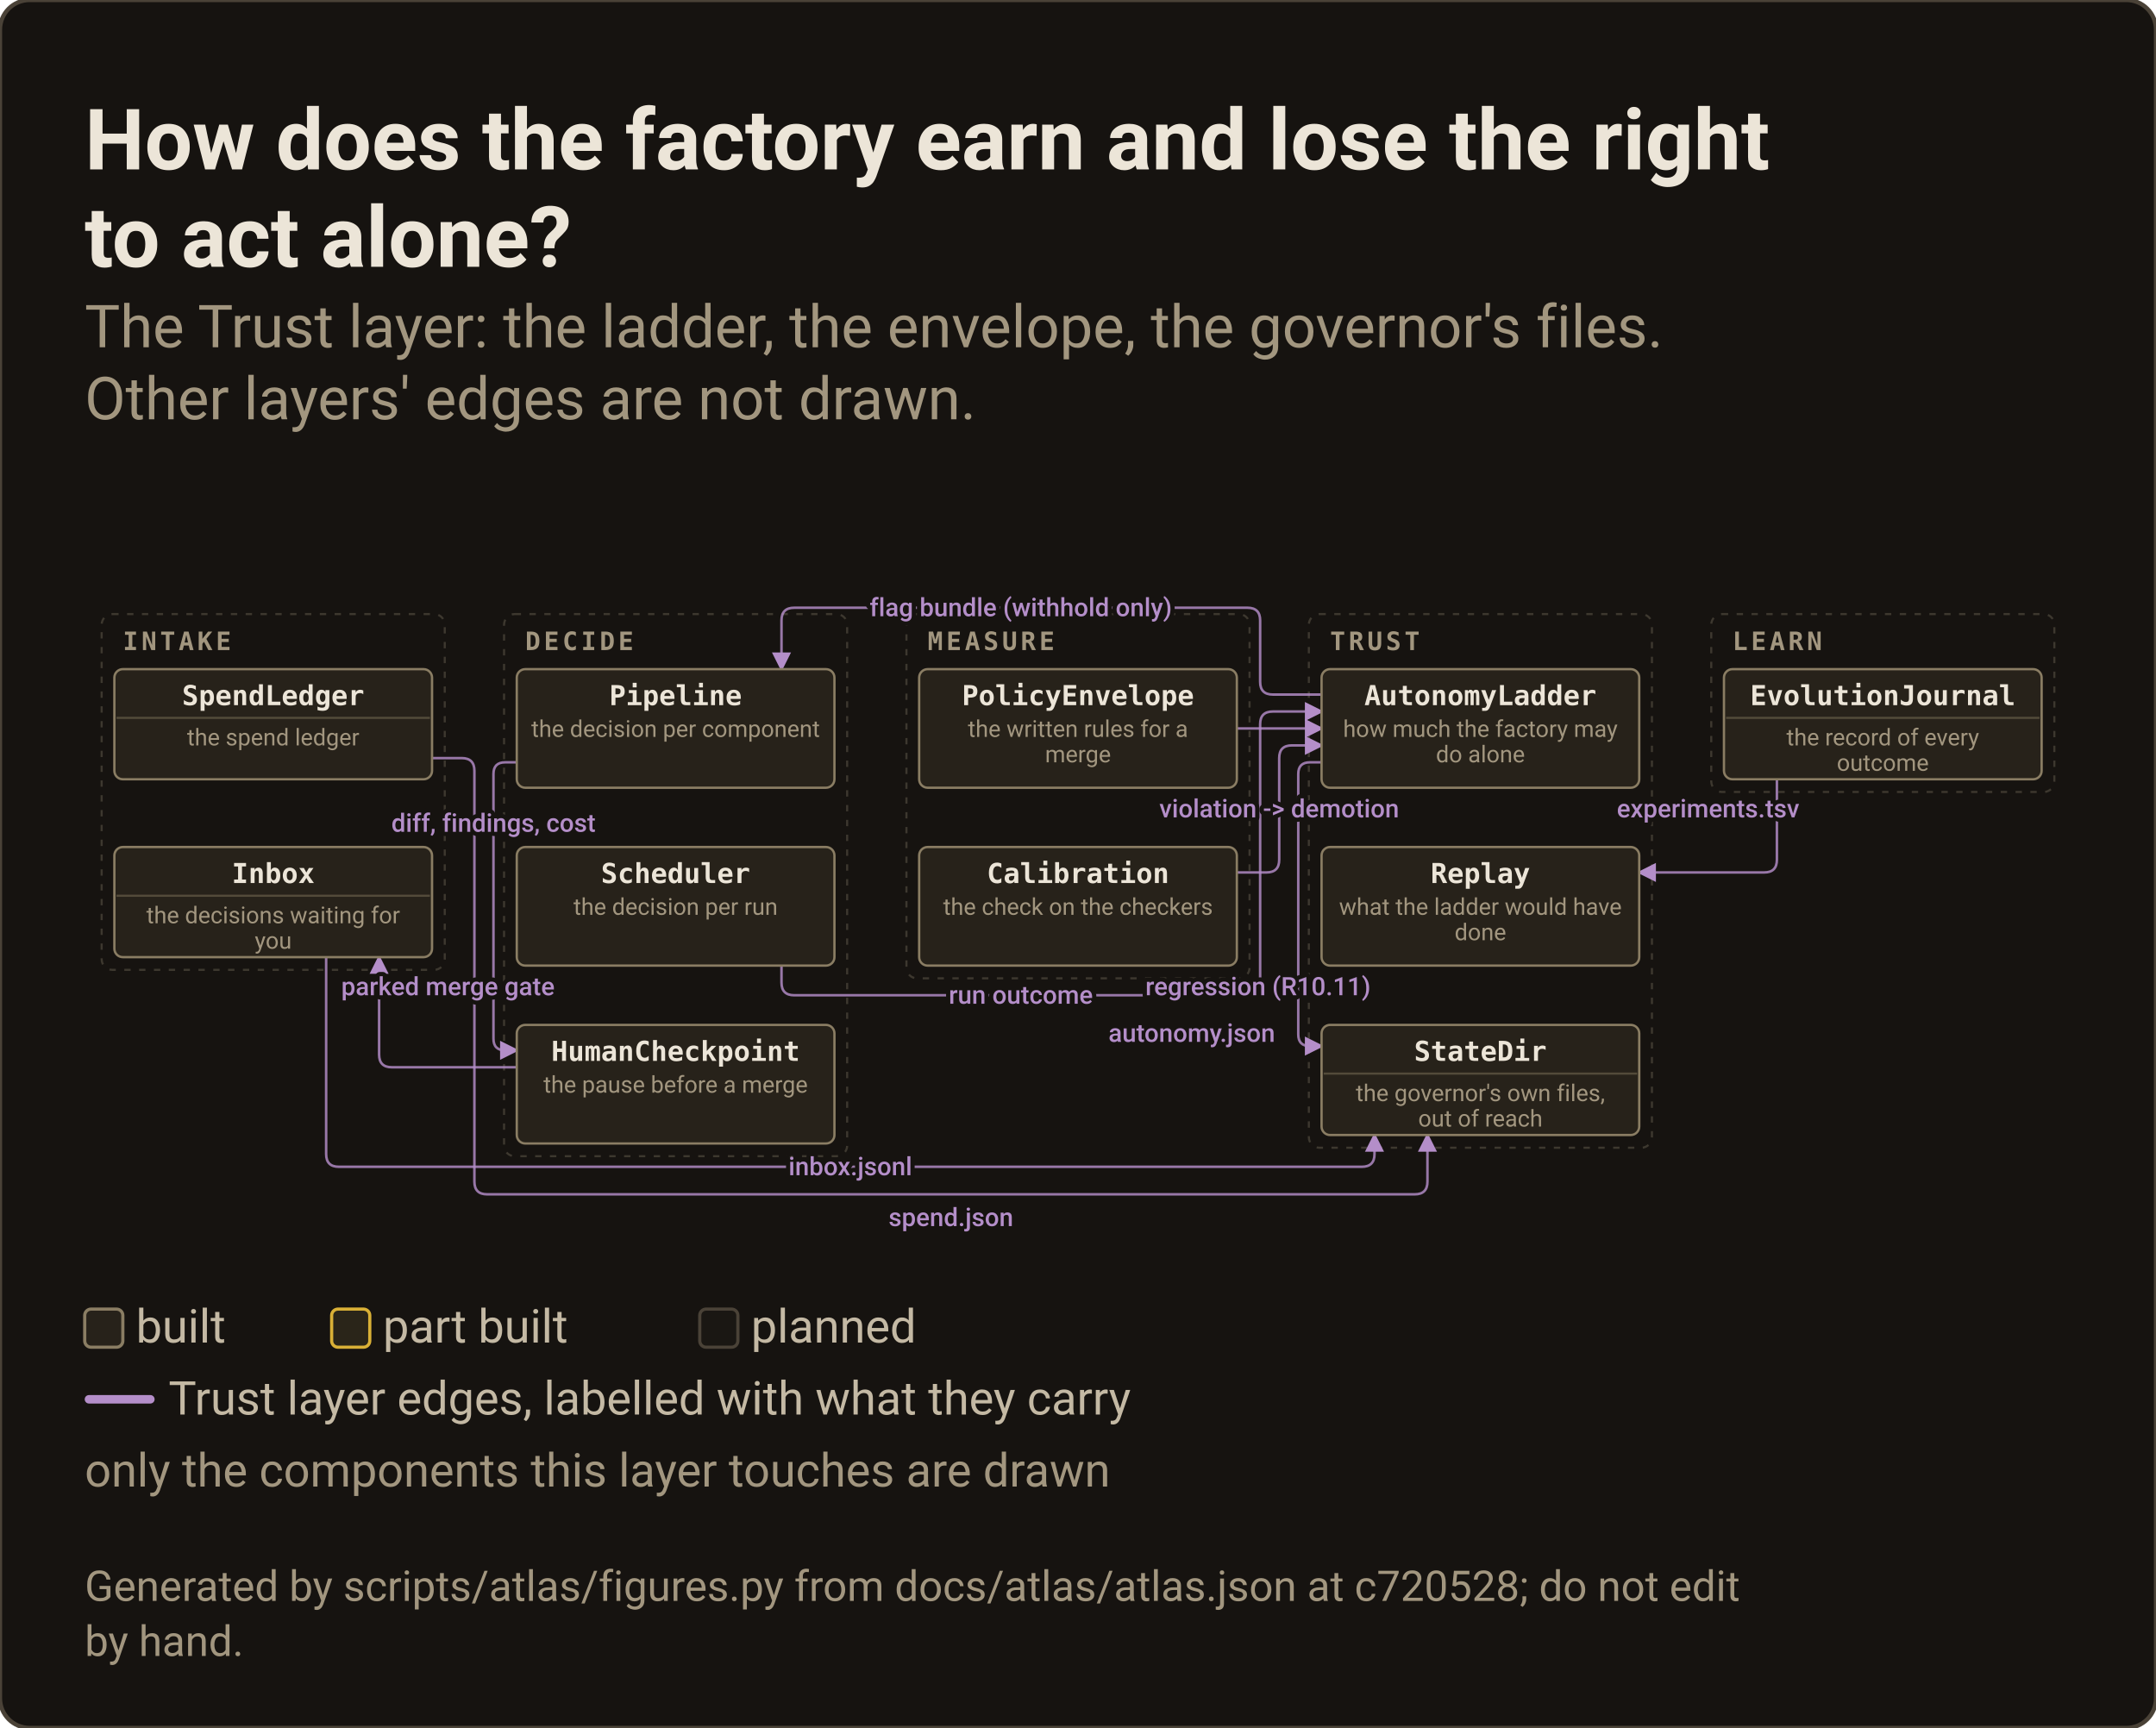
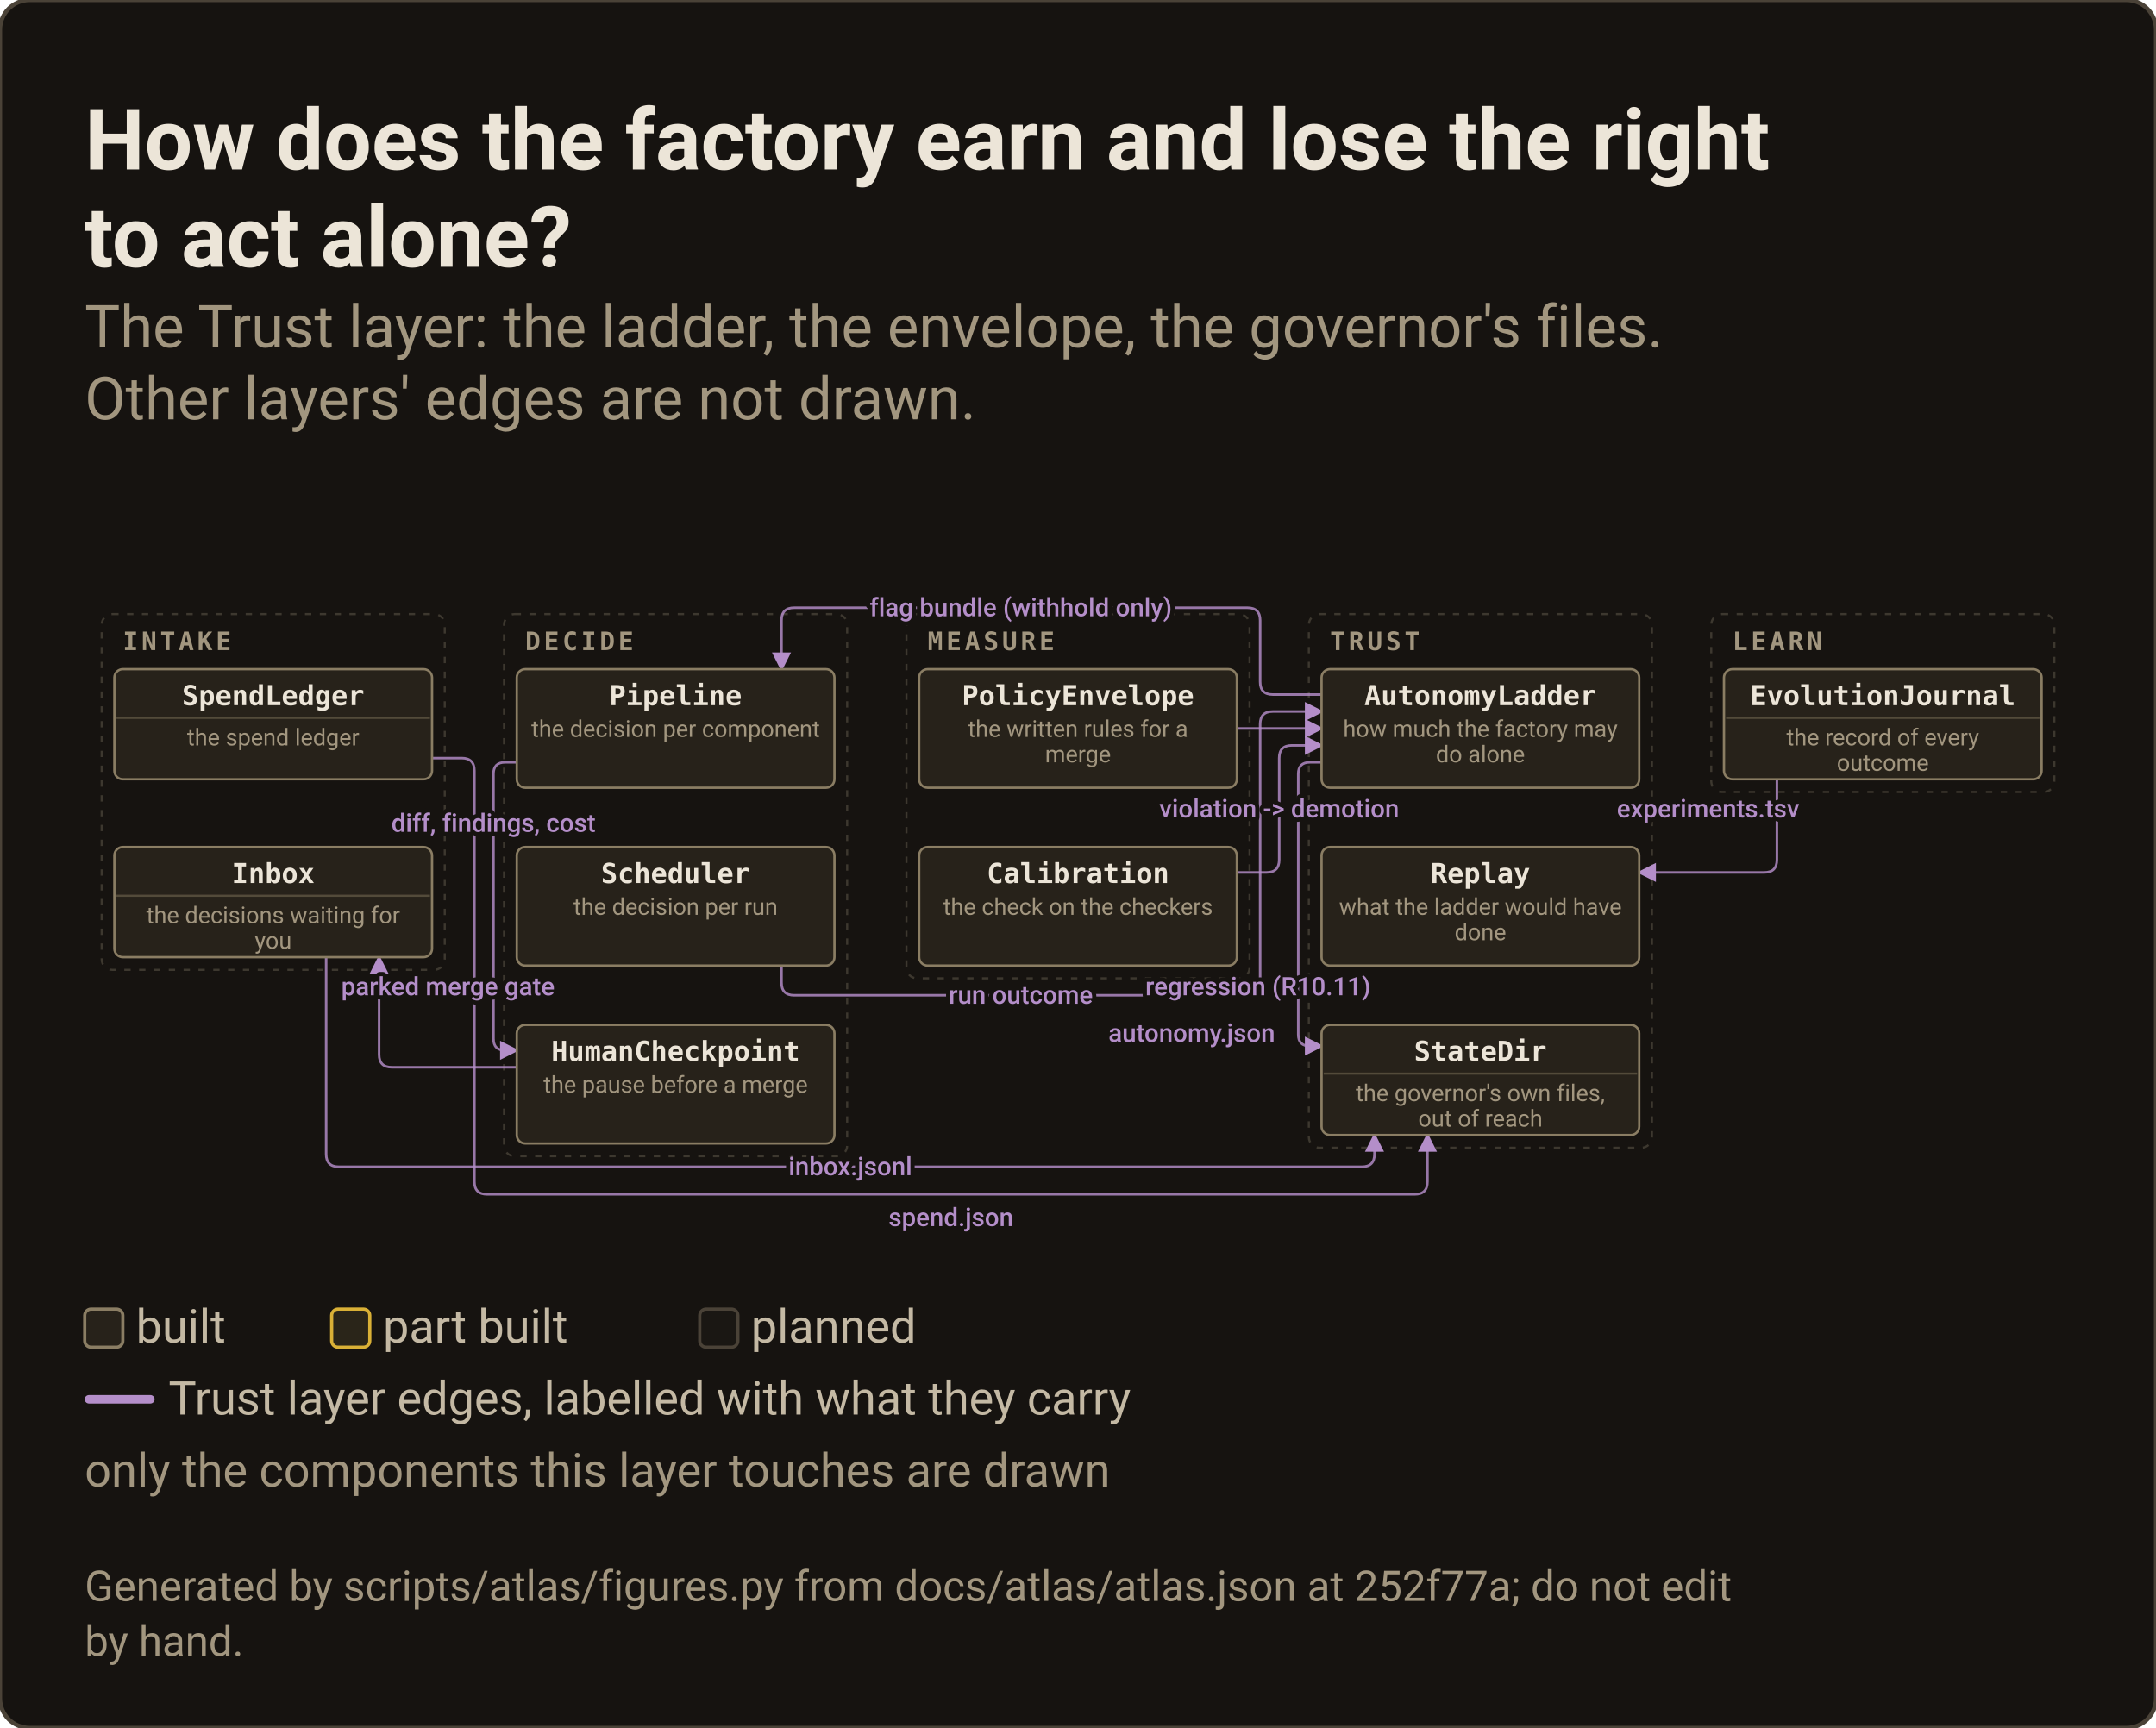
<svg xmlns="http://www.w3.org/2000/svg" width="1018" height="816" viewBox="0 0 1018 816" role="img" aria-label="Trust layer of the kstrl system map">
  <rect x="0" y="0" width="1018" height="816" rx="14" fill="#161310" stroke="#4A4237" stroke-width="2" />
  <text x="40.0" y="80.0" class="c0">How does the factory earn and lose the right</text>
  <text x="40.0" y="126.0" class="c0">to act alone?</text>
  <text x="40.0" y="164.0" class="c1">The Trust layer: the ladder, the envelope, the governor's files.</text>
  <text x="40.0" y="198.0" class="c1">Other layers' edges are not drawn.</text>
  <svg id="map" x="40.0" y="216.0" width="938" height="380" viewBox="0 0 938 380" overflow="visible">
    <defs>
      <marker id="map-m-work" viewBox="0 0 8 8" refX="7" refY="4" markerUnits="userSpaceOnUse" markerWidth="9" markerHeight="9" orient="auto-start-reverse">
        <path d="M0,0 L8,4 L0,8 z" fill="#D9CDB2" />
      </marker>
      <marker id="map-m-measure" viewBox="0 0 8 8" refX="7" refY="4" markerUnits="userSpaceOnUse" markerWidth="9" markerHeight="9" orient="auto-start-reverse">
        <path d="M0,0 L8,4 L0,8 z" fill="#82A7BA" />
      </marker>
      <marker id="map-m-feedback" viewBox="0 0 8 8" refX="7" refY="4" markerUnits="userSpaceOnUse" markerWidth="9" markerHeight="9" orient="auto-start-reverse">
        <path d="M0,0 L8,4 L0,8 z" fill="#E39A86" />
      </marker>
      <marker id="map-m-operator" viewBox="0 0 8 8" refX="7" refY="4" markerUnits="userSpaceOnUse" markerWidth="9" markerHeight="9" orient="auto-start-reverse">
        <path d="M0,0 L8,4 L0,8 z" fill="#DD9BBD" />
      </marker>
      <marker id="map-m-trust" viewBox="0 0 8 8" refX="7" refY="4" markerUnits="userSpaceOnUse" markerWidth="9" markerHeight="9" orient="auto-start-reverse">
        <path d="M0,0 L8,4 L0,8 z" fill="#B48EC9" />
      </marker>
      <marker id="map-m-learn" viewBox="0 0 8 8" refX="7" refY="4" markerUnits="userSpaceOnUse" markerWidth="9" markerHeight="9" orient="auto-start-reverse">
        <path d="M0,0 L8,4 L0,8 z" fill="#86C9A9" />
      </marker>
      <marker id="map-m-record" viewBox="0 0 8 8" refX="7" refY="4" markerUnits="userSpaceOnUse" markerWidth="9" markerHeight="9" orient="auto-start-reverse">
        <path d="M0,0 L8,4 L0,8 z" fill="#B7C27C" />
      </marker>
      <marker id="map-m-change" viewBox="0 0 8 8" refX="7" refY="4" markerUnits="userSpaceOnUse" markerWidth="9" markerHeight="9" orient="auto-start-reverse">
        <path d="M0,0 L8,4 L0,8 z" fill="#E26D5A" />
      </marker>
      <marker id="map-m-reach" viewBox="0 0 8 8" refX="7" refY="4" markerUnits="userSpaceOnUse" markerWidth="9" markerHeight="9" orient="auto-start-reverse">
        <path d="M0,0 L8,4 L0,8 z" fill="#E5A84F" />
      </marker>
    </defs>
    <style>#map .node.quiet{opacity:.42}#map .node.planned{opacity:.5}#map .node.planned.quiet{opacity:.3}#map .node.meas .node__box{stroke:#82A7BA;stroke-width:2.2}#map .node.acts .node__box{stroke:#E5A84F;stroke-width:2.4}#map .node__ring{display:none;fill:none;stroke:#82A7BA;stroke-width:1.6}#map .node.meas .node__ring{display:inline}#map .flow.planned{opacity:.35}#map .flowlbl.planned{opacity:.5}#map .flow.off,#map .flowlbl.off{display:none}#map .flow.hot{opacity:1;stroke-opacity:1;stroke-width:2.6}#map .flowlbl.hot{opacity:1}</style>
    <rect x="8.0" y="74.0" width="162.0" height="168.0" rx="5" fill="none" stroke="#A2967F" stroke-opacity=".28" stroke-width="1" stroke-dasharray="3 4" />
    <text x="18.0" y="91.0" class="t1">INTAKE</text>
    <rect x="198.0" y="74.0" width="162.0" height="256.0" rx="5" fill="none" stroke="#A2967F" stroke-opacity=".28" stroke-width="1" stroke-dasharray="3 4" />
    <text x="208.0" y="91.0" class="t1">DECIDE</text>
    <rect x="388.0" y="74.0" width="162.0" height="172.0" rx="5" fill="none" stroke="#A2967F" stroke-opacity=".28" stroke-width="1" stroke-dasharray="3 4" />
    <text x="398.0" y="91.0" class="t1">MEASURE</text>
    <rect x="578.0" y="74.0" width="162.0" height="252.0" rx="5" fill="none" stroke="#A2967F" stroke-opacity=".28" stroke-width="1" stroke-dasharray="3 4" />
    <text x="588.0" y="91.0" class="t1">TRUST</text>
    <rect x="768.0" y="74.0" width="162.0" height="84.0" rx="5" fill="none" stroke="#A2967F" stroke-opacity=".28" stroke-width="1" stroke-dasharray="3 4" />
    <text x="778.0" y="91.0" class="t1">LEARN</text>
    <g data-layer="flow">
      <path id="map-f44" class="flow trust" data-edge="44" data-from="Pipeline" data-to="HumanCheckpoint" data-art="diff, findings, cost" data-kind="trust" data-layer="trust" d="M 204.0 144.0 L 198.5 144.0 Q 193.0 144.0 193.0 149.5 L 193.0 274.5 Q 193.0 280.0 198.5 280.0 L 204.0 280.0" fill="none" stroke="#B48EC9" stroke-opacity="0.82" stroke-width="1.2" stroke-linecap="round" marker-end="url(#map-m-trust)" />
      <path id="map-f46" class="flow trust" data-edge="46" data-from="HumanCheckpoint" data-to="Inbox" data-art="parked merge gate" data-kind="trust" data-layer="trust" d="M 204.0 288.0 L 145.0 288.0 Q 139.0 288.0 139.0 282.0 L 139.0 236.0" fill="none" stroke="#B48EC9" stroke-opacity="0.82" stroke-width="1.2" stroke-linecap="round" marker-end="url(#map-m-trust)" />
      <path id="map-f48" class="flow trust" data-edge="48" data-from="Scheduler" data-to="AutonomyLadder" data-art="run outcome" data-kind="trust" data-layer="trust" d="M 329.0 240.0 L 329.0 248.0 Q 329.0 254.0 335.0 254.0 L 549.0 254.0 Q 555.0 254.0 555.0 248.0 L 555.0 126.0 Q 555.0 120.0 561.0 120.0 L 584.0 120.0" fill="none" stroke="#B48EC9" stroke-opacity="0.82" stroke-width="1.2" stroke-linecap="round" marker-end="url(#map-m-trust)" />
      <path id="map-f49" class="flow trust" data-edge="49" data-from="AutonomyLadder" data-to="Pipeline" data-art="flag bundle (withhold only)" data-kind="trust" data-layer="trust" d="M 584.0 112.0 L 561.0 112.0 Q 555.0 112.0 555.0 106.0 L 555.0 77.0 Q 555.0 71.0 549.0 71.0 L 335.0 71.0 Q 329.0 71.0 329.0 77.0 L 329.0 100.0" fill="none" stroke="#B48EC9" stroke-opacity="0.82" stroke-width="1.2" stroke-linecap="round" marker-end="url(#map-m-trust)" />
      <path id="map-f50" class="flow trust" data-edge="50" data-from="PolicyEnvelope" data-to="AutonomyLadder" data-art="violation -&gt; demotion" data-kind="trust" data-layer="trust" d="M 544.0 128.0 L 584.0 128.0" fill="none" stroke="#B48EC9" stroke-opacity="0.82" stroke-width="1.2" stroke-linecap="round" marker-end="url(#map-m-trust)" />
      <path id="map-f51" class="flow trust" data-edge="51" data-from="Calibration" data-to="AutonomyLadder" data-art="regression (R10.11)" data-kind="trust" data-layer="trust" d="M 544.0 196.0 L 558.0 196.0 Q 564.0 196.0 564.0 190.0 L 564.0 142.0 Q 564.0 136.0 570.0 136.0 L 584.0 136.0" fill="none" stroke="#B48EC9" stroke-opacity="0.82" stroke-width="1.2" stroke-linecap="round" marker-end="url(#map-m-trust)" />
      <path id="map-f52" class="flow trust" data-edge="52" data-from="AutonomyLadder" data-to="StateDir" data-art="autonomy.json" data-kind="trust" data-layer="trust" d="M 584.0 144.0 L 578.5 144.0 Q 573.0 144.0 573.0 149.5 L 573.0 272.5 Q 573.0 278.0 578.5 278.0 L 584.0 278.0" fill="none" stroke="#B48EC9" stroke-opacity="0.82" stroke-width="1.2" stroke-linecap="round" marker-end="url(#map-m-trust)" />
      <path id="map-f53" class="flow trust" data-edge="53" data-from="SpendLedger" data-to="StateDir" data-art="spend.json" data-kind="trust" data-layer="trust" d="M 164.0 142.0 L 178.0 142.0 Q 184.0 142.0 184.0 148.0 L 184.0 342.0 Q 184.0 348.0 190.0 348.0 L 628.0 348.0 Q 634.0 348.0 634.0 342.0 L 634.0 320.0" fill="none" stroke="#B48EC9" stroke-opacity="0.82" stroke-width="1.2" stroke-linecap="round" marker-end="url(#map-m-trust)" />
      <path id="map-f54" class="flow trust" data-edge="54" data-from="Inbox" data-to="StateDir" data-art="inbox.jsonl" data-kind="trust" data-layer="trust" d="M 114.0 236.0 L 114.0 329.0 Q 114.0 335.0 120.0 335.0 L 603.0 335.0 Q 609.0 335.0 609.0 329.0 L 609.0 320.0" fill="none" stroke="#B48EC9" stroke-opacity="0.82" stroke-width="1.2" stroke-linecap="round" marker-end="url(#map-m-trust)" />
      <path id="map-f57" class="flow trust" data-edge="57" data-from="EvolutionJournal" data-to="Replay" data-art="experiments.tsv" data-kind="trust" data-layer="trust" d="M 799.0 152.0 L 799.0 190.0 Q 799.0 196.0 793.0 196.0 L 734.0 196.0" fill="none" stroke="#B48EC9" stroke-opacity="0.82" stroke-width="1.2" stroke-linecap="round" marker-end="url(#map-m-trust)" />
    </g>
    <g class="node built" data-id="SpendLedger" data-kind="store" data-state="built" data-region="intake" role="button" tabindex="0" aria-label="SpendLedger, the spend ledger, built">
      <rect class="node__box" x="14.0" y="100.0" width="150.0" height="52.0" rx="4.0" fill="#27221A" stroke="#8A7D63" stroke-width="1.1" />
      <rect class="node__ring" x="17.0" y="103.0" width="144.0" height="46.0" rx="3.0" />
      <text x="89.0" y="117.0" class="t2">SpendLedger</text>
      <line x1="15.0" y1="123.0" x2="163.0" y2="123.0" stroke="#8A7D63" stroke-opacity=".45" stroke-width="1" />
      <g data-layer="job">
        <text x="89.0" y="136.0" class="t3">the spend ledger</text>
      </g>
    </g>
    <g class="node built" data-id="Inbox" data-kind="store" data-state="built" data-region="intake" role="button" tabindex="0" aria-label="Inbox, the decisions waiting for you, built">
      <rect class="node__box" x="14.0" y="184.0" width="150.0" height="52.0" rx="4.0" fill="#27221A" stroke="#8A7D63" stroke-width="1.1" />
      <rect class="node__ring" x="17.0" y="187.0" width="144.0" height="46.0" rx="3.0" />
      <text x="89.0" y="201.0" class="t2">Inbox</text>
      <line x1="15.0" y1="207.0" x2="163.0" y2="207.0" stroke="#8A7D63" stroke-opacity=".45" stroke-width="1" />
      <g data-layer="job">
        <text x="89.0" y="220.0" class="t3">the decisions waiting for</text>
        <text x="89.0" y="232.0" class="t3">you</text>
      </g>
    </g>
    <g class="node built" data-id="PolicyEnvelope" data-kind="component" data-state="built" data-region="measure" role="button" tabindex="0" aria-label="PolicyEnvelope, the written rules for a merge, built">
      <rect class="node__box" x="394.0" y="100.0" width="150.0" height="56.0" rx="4.0" fill="#27221A" stroke="#8A7D63" stroke-width="1.1" />
      <rect class="node__ring" x="397.0" y="103.0" width="144.0" height="50.0" rx="3.0" />
      <text x="469.0" y="117.0" class="t2">PolicyEnvelope</text>
      <g data-layer="job">
        <text x="469.0" y="132.0" class="t3">the written rules for a</text>
        <text x="469.0" y="144.0" class="t3">merge</text>
      </g>
    </g>
    <g class="node built" data-id="Calibration" data-kind="component" data-state="built" data-region="measure" role="button" tabindex="0" aria-label="Calibration, the check on the checkers, built">
      <rect class="node__box" x="394.0" y="184.0" width="150.0" height="56.0" rx="4.0" fill="#27221A" stroke="#8A7D63" stroke-width="1.1" />
      <rect class="node__ring" x="397.0" y="187.0" width="144.0" height="50.0" rx="3.0" />
      <text x="469.0" y="201.0" class="t2">Calibration</text>
      <g data-layer="job">
        <text x="469.0" y="216.0" class="t3">the check on the checkers</text>
      </g>
    </g>
    <g class="node built" data-id="Pipeline" data-kind="component" data-state="built" data-region="decide" role="button" tabindex="0" aria-label="Pipeline, the decision per component, built">
      <rect class="node__box" x="204.0" y="100.0" width="150.0" height="56.0" rx="4.0" fill="#27221A" stroke="#8A7D63" stroke-width="1.1" />
      <rect class="node__ring" x="207.0" y="103.0" width="144.0" height="50.0" rx="3.0" />
      <text x="279.0" y="117.0" class="t2">Pipeline</text>
      <g data-layer="job">
        <text x="279.0" y="132.0" class="t3">the decision per component</text>
      </g>
    </g>
    <g class="node built" data-id="Scheduler" data-kind="component" data-state="built" data-region="decide" role="button" tabindex="0" aria-label="Scheduler, the decision per run, built">
      <rect class="node__box" x="204.0" y="184.0" width="150.0" height="56.0" rx="4.0" fill="#27221A" stroke="#8A7D63" stroke-width="1.1" />
      <rect class="node__ring" x="207.0" y="187.0" width="144.0" height="50.0" rx="3.0" />
      <text x="279.0" y="201.0" class="t2">Scheduler</text>
      <g data-layer="job">
        <text x="279.0" y="216.0" class="t3">the decision per run</text>
      </g>
    </g>
    <g class="node built" data-id="HumanCheckpoint" data-kind="component" data-state="built" data-region="decide" role="button" tabindex="0" aria-label="HumanCheckpoint, the pause before a merge, built">
      <rect class="node__box" x="204.0" y="268.0" width="150.0" height="56.0" rx="4.0" fill="#27221A" stroke="#8A7D63" stroke-width="1.1" />
      <rect class="node__ring" x="207.0" y="271.0" width="144.0" height="50.0" rx="3.0" />
      <text x="279.0" y="285.0" class="t2">HumanCheckpoint</text>
      <g data-layer="job">
        <text x="279.0" y="300.0" class="t3">the pause before a merge</text>
      </g>
    </g>
    <g class="node built" data-id="AutonomyLadder" data-kind="component" data-state="built" data-region="trust" role="button" tabindex="0" aria-label="AutonomyLadder, how much the factory may do alone, built">
      <rect class="node__box" x="584.0" y="100.0" width="150.0" height="56.0" rx="4.0" fill="#27221A" stroke="#8A7D63" stroke-width="1.1" />
      <rect class="node__ring" x="587.0" y="103.0" width="144.0" height="50.0" rx="3.0" />
      <text x="659.0" y="117.0" class="t2">AutonomyLadder</text>
      <g data-layer="job">
        <text x="659.0" y="132.0" class="t3">how much the factory may</text>
        <text x="659.0" y="144.0" class="t3">do alone</text>
      </g>
    </g>
    <g class="node built" data-id="Replay" data-kind="component" data-state="built" data-region="trust" role="button" tabindex="0" aria-label="Replay, what the ladder would have done, built">
      <rect class="node__box" x="584.0" y="184.0" width="150.0" height="56.0" rx="4.0" fill="#27221A" stroke="#8A7D63" stroke-width="1.1" />
      <rect class="node__ring" x="587.0" y="187.0" width="144.0" height="50.0" rx="3.0" />
      <text x="659.0" y="201.0" class="t2">Replay</text>
      <g data-layer="job">
        <text x="659.0" y="216.0" class="t3">what the ladder would have</text>
        <text x="659.0" y="228.0" class="t3">done</text>
      </g>
    </g>
    <g class="node built" data-id="StateDir" data-kind="store" data-state="built" data-region="trust" role="button" tabindex="0" aria-label="StateDir, the governor's own files, out of reach, built">
      <rect class="node__box" x="584.0" y="268.0" width="150.0" height="52.0" rx="4.0" fill="#27221A" stroke="#8A7D63" stroke-width="1.1" />
      <rect class="node__ring" x="587.0" y="271.0" width="144.0" height="46.0" rx="3.0" />
      <text x="659.0" y="285.0" class="t2">StateDir</text>
      <line x1="585.0" y1="291.0" x2="733.0" y2="291.0" stroke="#8A7D63" stroke-opacity=".45" stroke-width="1" />
      <g data-layer="job">
        <text x="659.0" y="304.0" class="t3">the governor's own files,</text>
        <text x="659.0" y="316.0" class="t3">out of reach</text>
      </g>
    </g>
    <g class="node built" data-id="EvolutionJournal" data-kind="store" data-state="built" data-region="learn" role="button" tabindex="0" aria-label="EvolutionJournal, the record of every outcome, built">
      <rect class="node__box" x="774.0" y="100.0" width="150.0" height="52.0" rx="4.0" fill="#27221A" stroke="#8A7D63" stroke-width="1.1" />
      <rect class="node__ring" x="777.0" y="103.0" width="144.0" height="46.0" rx="3.0" />
      <text x="849.0" y="117.0" class="t2">EvolutionJournal</text>
      <line x1="775.0" y1="123.0" x2="923.0" y2="123.0" stroke="#8A7D63" stroke-opacity=".45" stroke-width="1" />
      <g data-layer="job">
        <text x="849.0" y="136.0" class="t3">the record of every</text>
        <text x="849.0" y="148.0" class="t3">outcome</text>
      </g>
    </g>
    <g data-layer="flow">
      <g class="flowlbl trust" data-edge="44" data-from="Pipeline" data-to="HumanCheckpoint" data-layer="trust">
        <text x="193.0" y="176.8" class="t0">diff, findings, cost</text>
      </g>
      <g class="flowlbl trust" data-edge="46" data-from="HumanCheckpoint" data-to="Inbox" data-layer="trust">
        <text x="171.5" y="254.0" class="t0">parked merge gate</text>
      </g>
      <g class="flowlbl trust" data-edge="48" data-from="Scheduler" data-to="AutonomyLadder" data-layer="trust">
        <text x="442.0" y="258.0" class="t0">run outcome</text>
      </g>
      <g class="flowlbl trust" data-edge="49" data-from="AutonomyLadder" data-to="Pipeline" data-layer="trust">
        <text x="442.0" y="75.0" class="t0">flag bundle (withhold only)</text>
      </g>
      <g class="flowlbl trust" data-edge="50" data-from="PolicyEnvelope" data-to="AutonomyLadder" data-layer="trust">
        <text x="564.0" y="170.0" class="t0">violation -&gt; demotion</text>
      </g>
      <g class="flowlbl trust" data-edge="51" data-from="Calibration" data-to="AutonomyLadder" data-layer="trust">
        <text x="554.0" y="254.0" class="t0">regression (R10.11)</text>
      </g>
      <g class="flowlbl trust" data-edge="52" data-from="AutonomyLadder" data-to="StateDir" data-layer="trust">
        <text x="522.7" y="276.0" class="t0">autonomy.json</text>
      </g>
      <g class="flowlbl trust" data-edge="53" data-from="SpendLedger" data-to="StateDir" data-layer="trust">
        <text x="409.0" y="363.0" class="t0">spend.json</text>
      </g>
      <g class="flowlbl trust" data-edge="54" data-from="Inbox" data-to="StateDir" data-layer="trust">
        <text x="361.5" y="339.0" class="t0">inbox.jsonl</text>
      </g>
      <g class="flowlbl trust" data-edge="57" data-from="EvolutionJournal" data-to="Replay" data-layer="trust">
        <text x="766.5" y="170.0" class="t0">experiments.tsv</text>
      </g>
    </g>
    <style>#map .t0{font-family:ui-sans-serif,system-ui,-apple-system,"SF Pro Text","Segoe UI",Roboto,"Helvetica Neue",Arial,sans-serif;font-size:12.0px;font-weight:500;fill:#B48EC9;text-anchor:middle;paint-order:stroke;stroke:#161310;stroke-width:4;stroke-linejoin:round}#map .t1{font-family:ui-monospace,"SF Mono",SFMono-Regular,"JetBrains Mono",Menlo,Consolas,monospace;font-size:12.0px;font-weight:600;fill:#A2967F;text-anchor:start;letter-spacing:.13em}#map .t2{font-family:ui-monospace,"SF Mono",SFMono-Regular,"JetBrains Mono",Menlo,Consolas,monospace;font-size:13.0px;font-weight:600;fill:#ECE5D8;text-anchor:middle}#map .t3{font-family:ui-sans-serif,system-ui,-apple-system,"SF Pro Text","Segoe UI",Roboto,"Helvetica Neue",Arial,sans-serif;font-size:11.0px;font-weight:400;fill:#A2967F;text-anchor:middle}</style>
  </svg>
  <rect x="40.0" y="618.2" width="18" height="18" rx="3" fill="#27221A" stroke="#8A7D63" stroke-width="1.5" />
  <text x="64.2" y="634.0" class="c2">built</text>
  <rect x="156.6" y="618.2" width="18" height="18" rx="3" fill="#2A2519" stroke="#D9B036" stroke-width="1.5" />
  <text x="180.8" y="634.0" class="c2">part built</text>
  <rect x="330.4" y="618.2" width="18" height="18" rx="3" fill="#1A1713" stroke="#4A4237" stroke-width="1.5" />
  <text x="354.6" y="634.0" class="c2">planned</text>
  <rect x="40.0" y="658.8" width="33" height="4" rx="2" fill="#B48EC9" />
  <text x="79.6" y="668.0" class="c2">Trust layer edges, labelled with what they carry</text>
  <text x="40.0" y="702.0" class="c3">only the components this layer touches are drawn</text>
-   <text x="40.0" y="756.0" class="c4">Generated by scripts/atlas/figures.py from docs/atlas/atlas.json at c720528; do not edit</text>
+   <text x="40.0" y="756.0" class="c4">Generated by scripts/atlas/figures.py from docs/atlas/atlas.json at 252f77a; do not edit</text>
  <text x="40.0" y="782.0" class="c4">by hand.</text>
  <style>.c0{font-family:ui-sans-serif,system-ui,-apple-system,"SF Pro Text","Segoe UI",Roboto,"Helvetica Neue",Arial,sans-serif;font-size:40.0px;font-weight:600;fill:#ECE5D8;text-anchor:start}.c1{font-family:ui-sans-serif,system-ui,-apple-system,"SF Pro Text","Segoe UI",Roboto,"Helvetica Neue",Arial,sans-serif;font-size:28.0px;font-weight:400;fill:#A2967F;text-anchor:start}.c2{font-family:ui-sans-serif,system-ui,-apple-system,"SF Pro Text","Segoe UI",Roboto,"Helvetica Neue",Arial,sans-serif;font-size:22.0px;font-weight:400;fill:#C4B9A4;text-anchor:start}.c3{font-family:ui-sans-serif,system-ui,-apple-system,"SF Pro Text","Segoe UI",Roboto,"Helvetica Neue",Arial,sans-serif;font-size:22.0px;font-weight:400;fill:#A2967F;text-anchor:start}.c4{font-family:ui-sans-serif,system-ui,-apple-system,"SF Pro Text","Segoe UI",Roboto,"Helvetica Neue",Arial,sans-serif;font-size:20.0px;font-weight:400;fill:#A2967F;text-anchor:start}</style>
</svg>
